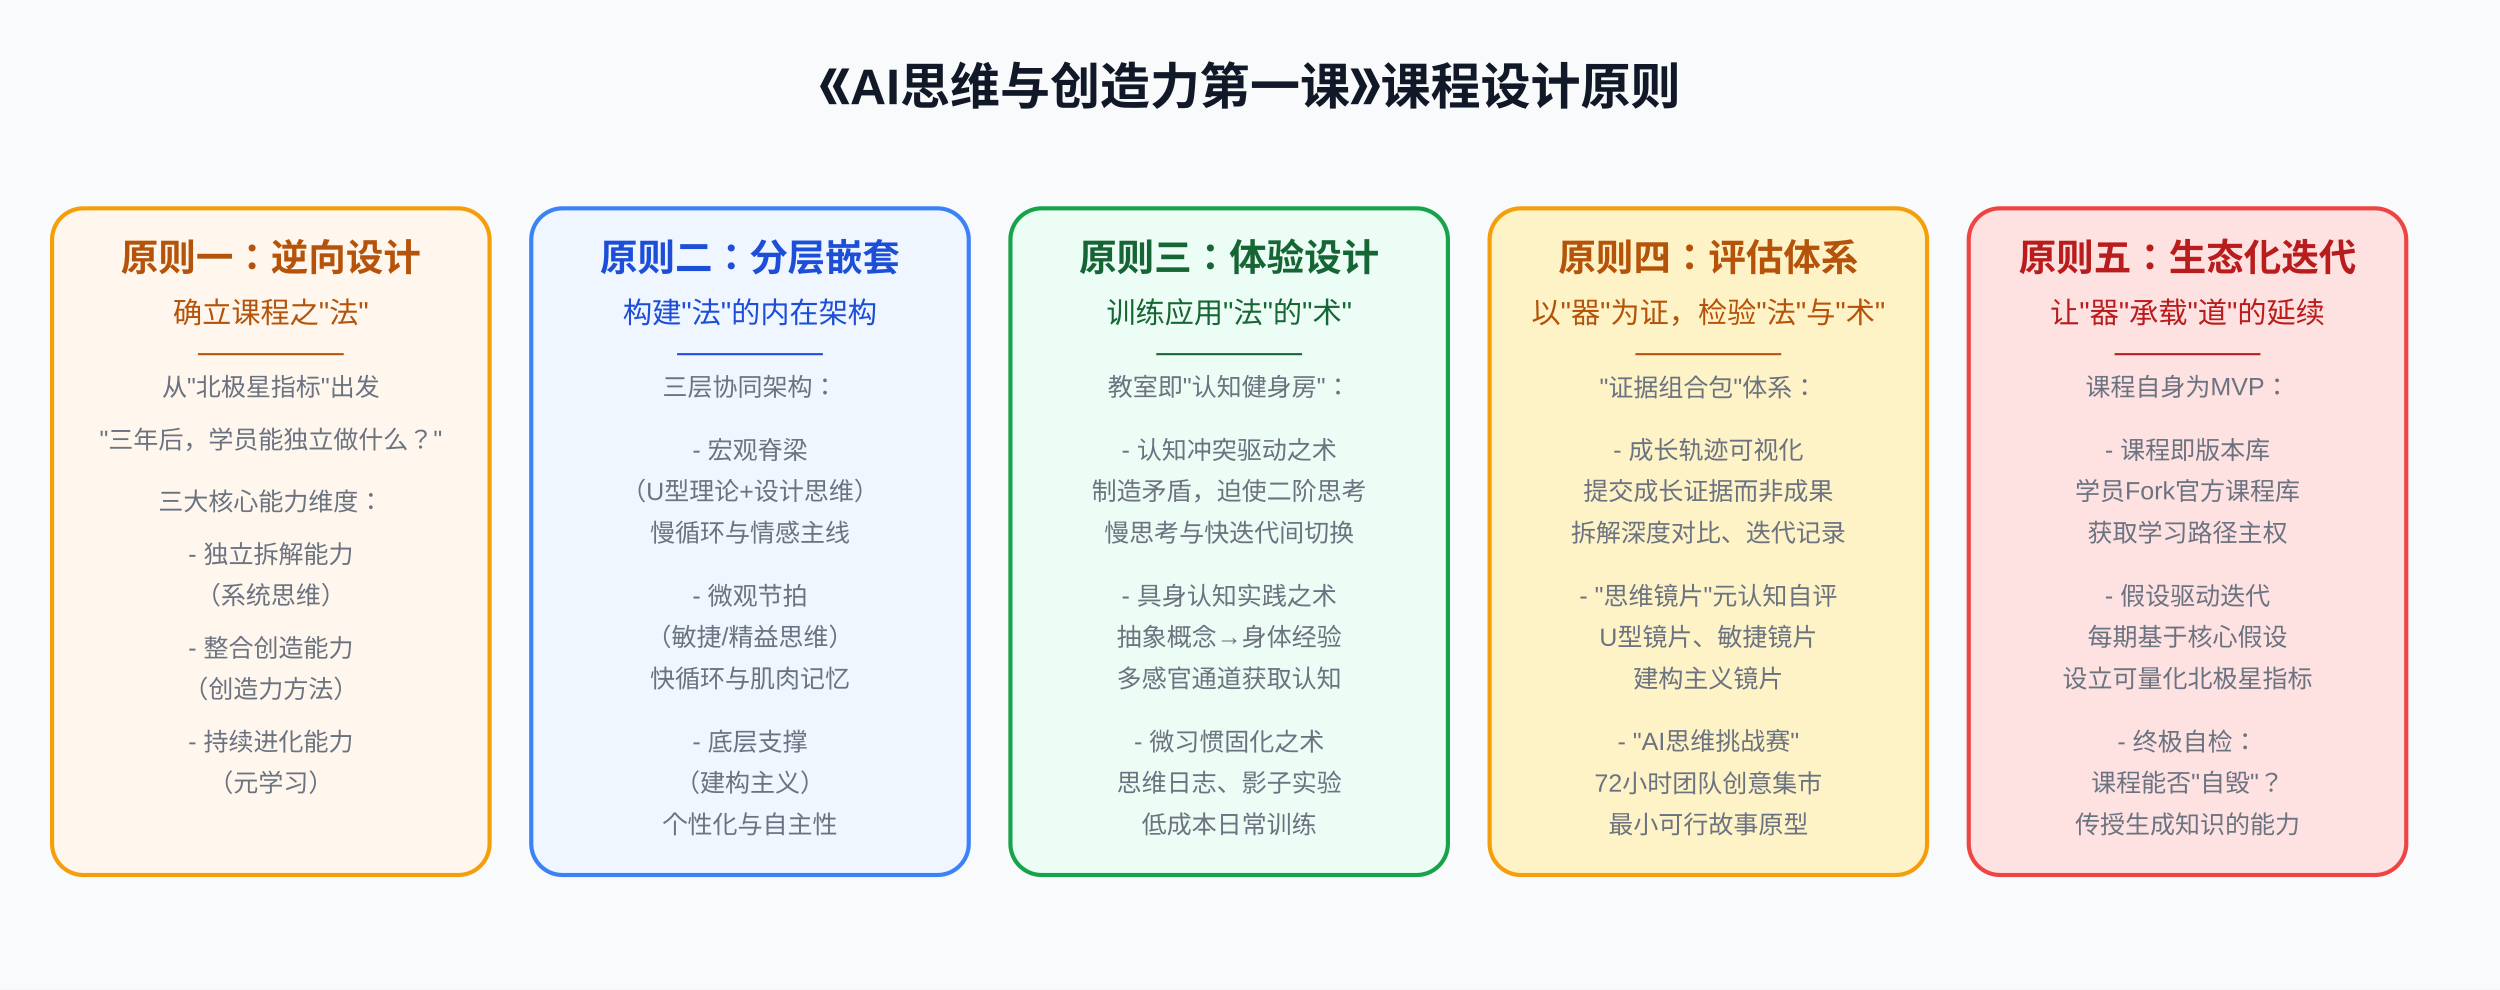
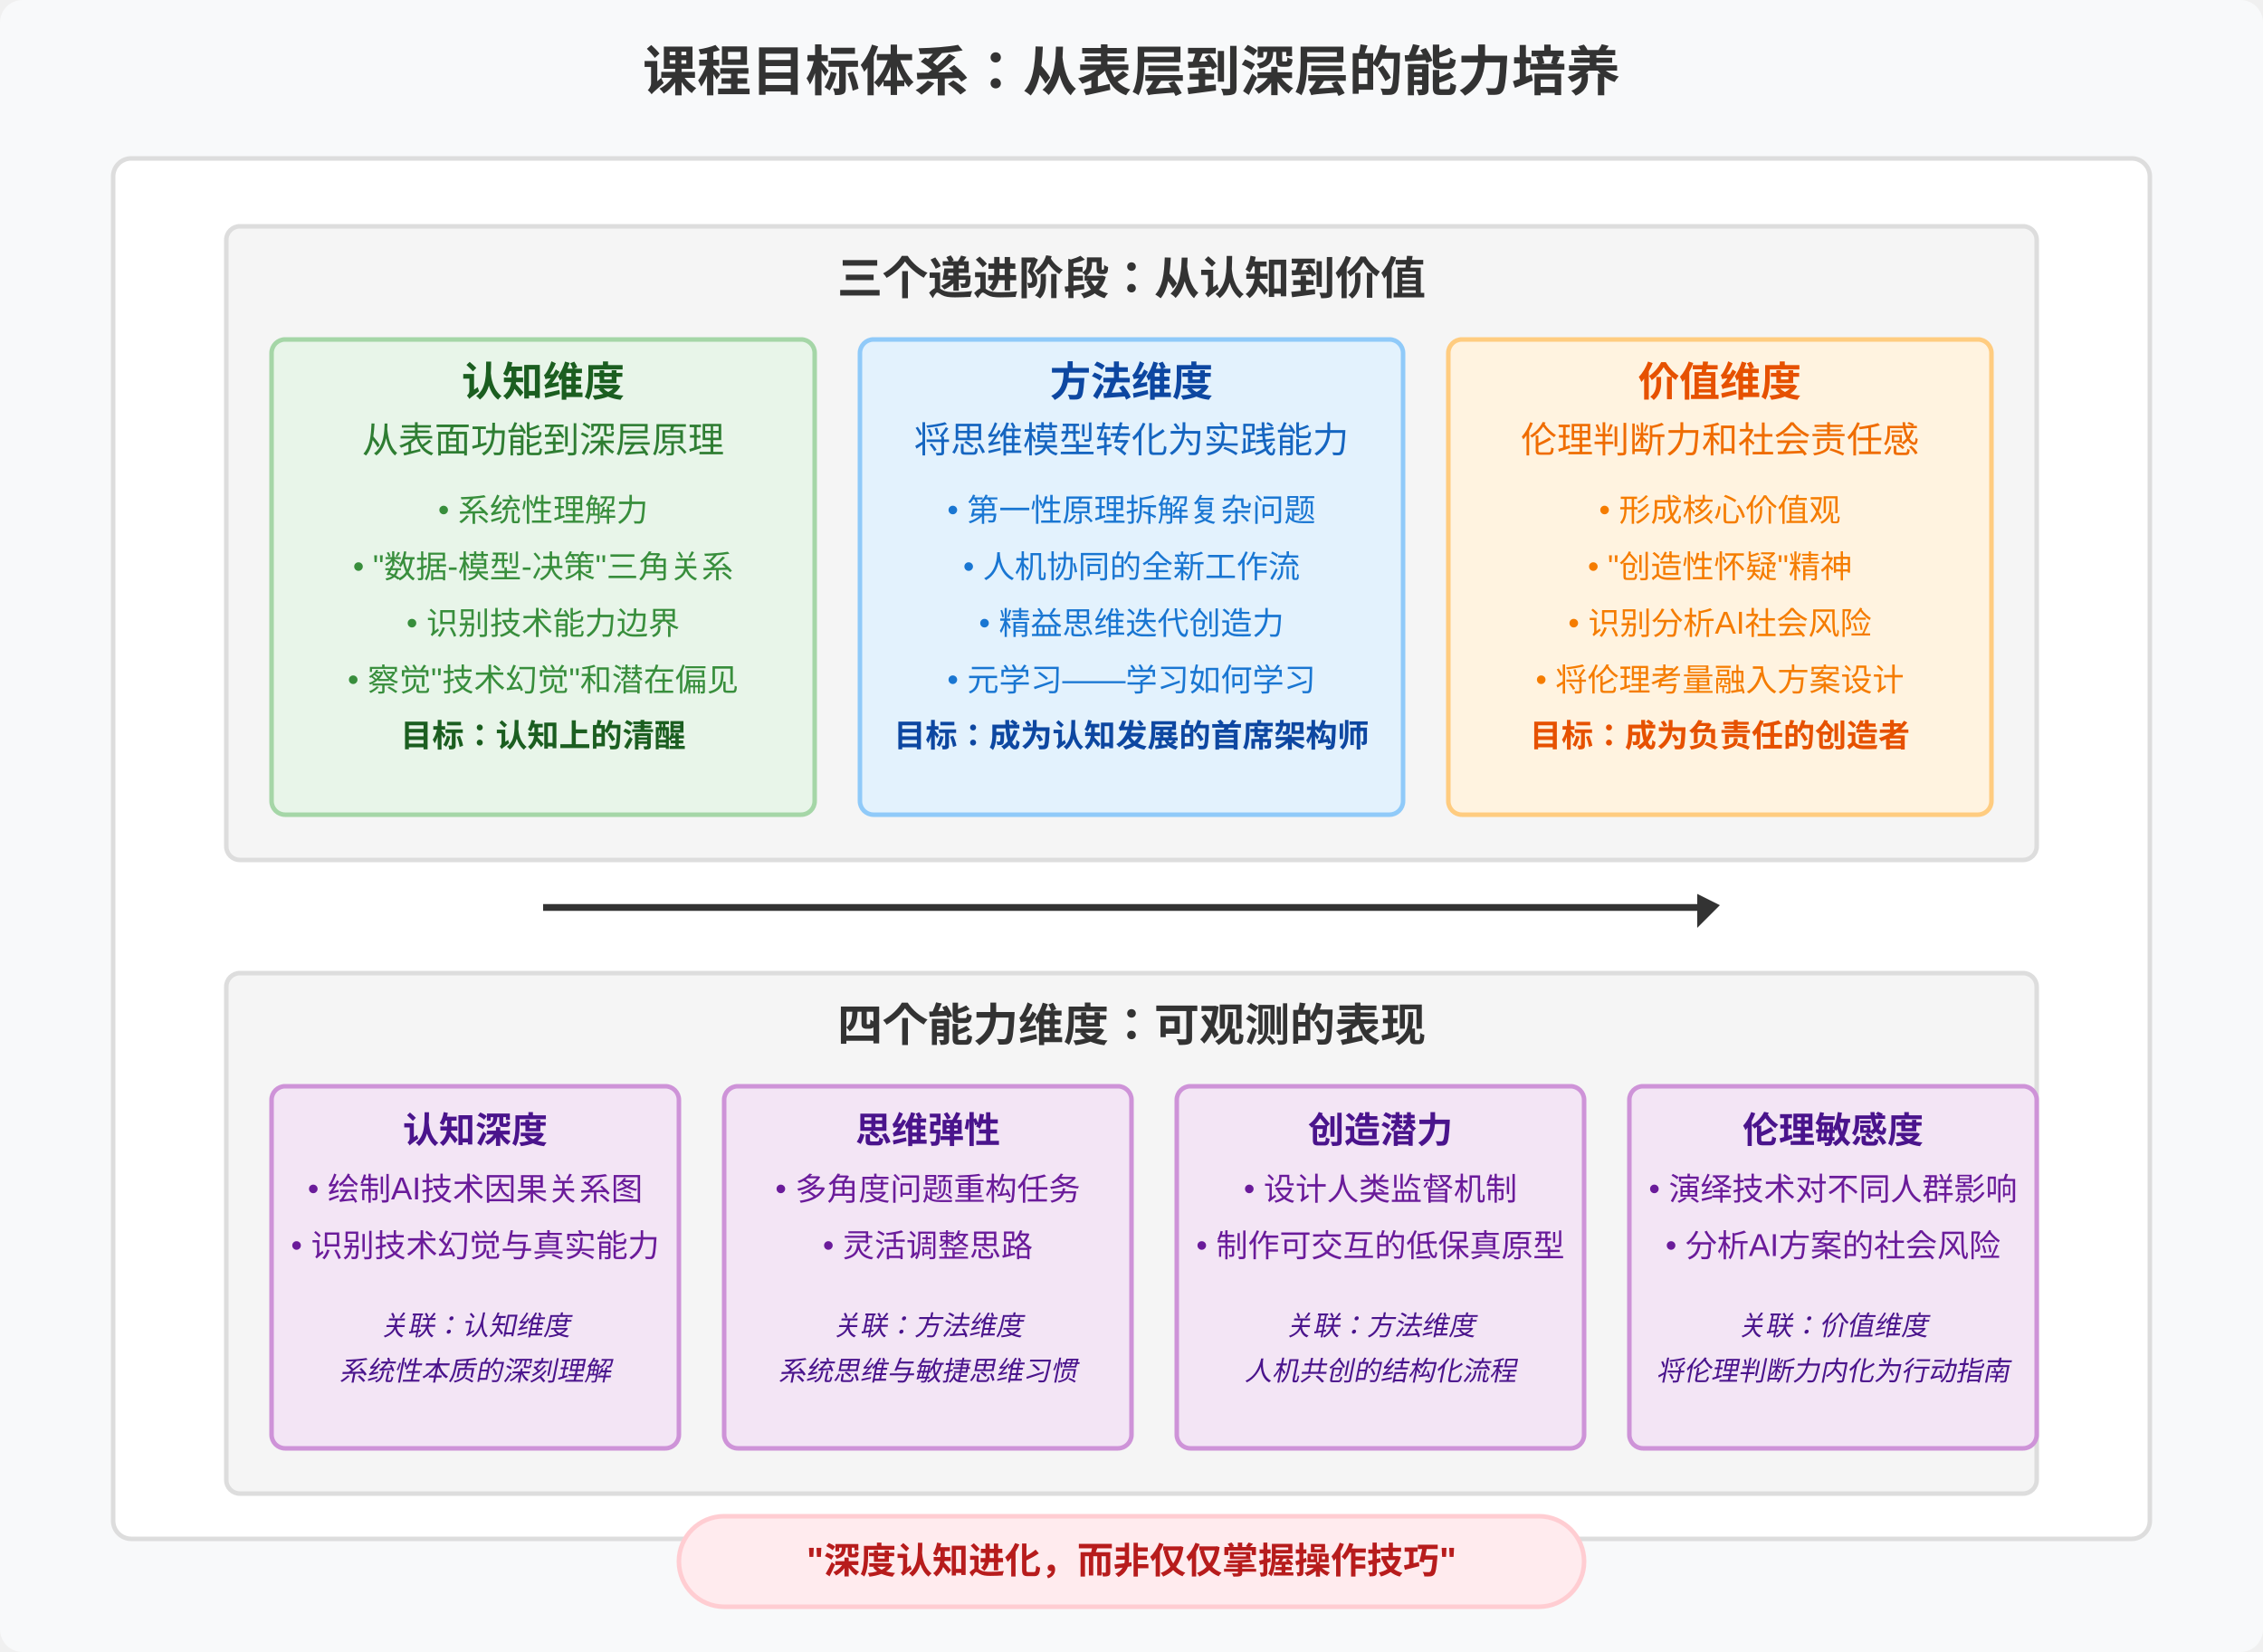
- <svg xmlns="http://www.w3.org/2000/svg" viewBox="0 0 1200 475" font-family="Arial, sans-serif">
-   <rect width="1200" height="475" fill="#f9fafb" />
-   <text x="600" y="50" font-size="24" font-weight="bold" text-anchor="middle" fill="#111827">《AI思维与创造力第一课》课程设计原则</text>
-   <rect x="25" y="100" width="210" height="320" rx="15" fill="#fff7ed" stroke="#f59e0b" stroke-width="2" />
-   <text x="130" y="130" font-size="18" font-weight="bold" text-anchor="middle" fill="#b45309">原则一：逆向设计</text>
-   <text x="130" y="155" font-size="14" text-anchor="middle" fill="#b45309">确立课程之"法"</text>
-   <line x1="95" y1="170" x2="165" y2="170" stroke="#b45309" stroke-width="1" />
-   <text x="130" y="190" font-size="12" text-anchor="middle" fill="#6b7280">从"北极星指标"出发</text>
-   <text x="130" y="215" font-size="12" text-anchor="middle" fill="#6b7280">"三年后，学员能独立做什么？"</text>
-   <text x="130" y="245" font-size="12" text-anchor="middle" fill="#6b7280">三大核心能力维度：</text>
-   <text x="130" y="270" font-size="12" text-anchor="middle" fill="#6b7280">- 独立拆解能力</text>
-   <text x="130" y="290" font-size="12" text-anchor="middle" fill="#6b7280">（系统思维）</text>
-   <text x="130" y="315" font-size="12" text-anchor="middle" fill="#6b7280">- 整合创造能力</text>
-   <text x="130" y="335" font-size="12" text-anchor="middle" fill="#6b7280">（创造力方法）</text>
-   <text x="130" y="360" font-size="12" text-anchor="middle" fill="#6b7280">- 持续进化能力</text>
-   <text x="130" y="380" font-size="12" text-anchor="middle" fill="#6b7280">（元学习）</text>
-   <rect x="255" y="100" width="210" height="320" rx="15" fill="#eff6ff" stroke="#3b82f6" stroke-width="2" />
-   <text x="360" y="130" font-size="18" font-weight="bold" text-anchor="middle" fill="#1d4ed8">原则二：分层嵌套</text>
-   <text x="360" y="155" font-size="14" text-anchor="middle" fill="#1d4ed8">构建"法"的内在架构</text>
-   <line x1="325" y1="170" x2="395" y2="170" stroke="#1d4ed8" stroke-width="1" />
-   <text x="360" y="190" font-size="12" text-anchor="middle" fill="#6b7280">三层协同架构：</text>
-   <text x="360" y="220" font-size="12" text-anchor="middle" fill="#6b7280">- 宏观脊梁</text>
-   <text x="360" y="240" font-size="12" text-anchor="middle" fill="#6b7280">（U型理论+设计思维）</text>
-   <text x="360" y="260" font-size="12" text-anchor="middle" fill="#6b7280">慢循环与情感主线</text>
-   <text x="360" y="290" font-size="12" text-anchor="middle" fill="#6b7280">- 微观节拍</text>
-   <text x="360" y="310" font-size="12" text-anchor="middle" fill="#6b7280">（敏捷/精益思维）</text>
-   <text x="360" y="330" font-size="12" text-anchor="middle" fill="#6b7280">快循环与肌肉记忆</text>
-   <text x="360" y="360" font-size="12" text-anchor="middle" fill="#6b7280">- 底层支撑</text>
-   <text x="360" y="380" font-size="12" text-anchor="middle" fill="#6b7280">（建构主义）</text>
-   <text x="360" y="400" font-size="12" text-anchor="middle" fill="#6b7280">个性化与自主性</text>
-   <rect x="485" y="100" width="210" height="320" rx="15" fill="#ecfdf5" stroke="#16a34a" stroke-width="2" />
-   <text x="590" y="130" font-size="18" font-weight="bold" text-anchor="middle" fill="#166534">原则三：体验设计</text>
-   <text x="590" y="155" font-size="14" text-anchor="middle" fill="#166534">训练应用"法"的"术"</text>
-   <line x1="555" y1="170" x2="625" y2="170" stroke="#166534" stroke-width="1" />
-   <text x="590" y="190" font-size="12" text-anchor="middle" fill="#6b7280">教室即"认知健身房"：</text>
-   <text x="590" y="220" font-size="12" text-anchor="middle" fill="#6b7280">- 认知冲突驱动之术</text>
-   <text x="590" y="240" font-size="12" text-anchor="middle" fill="#6b7280">制造矛盾，迫使二阶思考</text>
-   <text x="590" y="260" font-size="12" text-anchor="middle" fill="#6b7280">慢思考与快迭代间切换</text>
-   <text x="590" y="290" font-size="12" text-anchor="middle" fill="#6b7280">- 具身认知实践之术</text>
-   <text x="590" y="310" font-size="12" text-anchor="middle" fill="#6b7280">抽象概念→身体经验</text>
-   <text x="590" y="330" font-size="12" text-anchor="middle" fill="#6b7280">多感官通道获取认知</text>
-   <text x="590" y="360" font-size="12" text-anchor="middle" fill="#6b7280">- 微习惯固化之术</text>
-   <text x="590" y="380" font-size="12" text-anchor="middle" fill="#6b7280">思维日志、影子实验</text>
-   <text x="590" y="400" font-size="12" text-anchor="middle" fill="#6b7280">低成本日常训练</text>
-   <rect x="715" y="100" width="210" height="320" rx="15" fill="#fef3c7" stroke="#f59e0b" stroke-width="2" />
-   <text x="820" y="130" font-size="18" font-weight="bold" text-anchor="middle" fill="#b45309">原则四：评估体系</text>
-   <text x="820" y="155" font-size="14" text-anchor="middle" fill="#b45309">以"器"为证，检验"法"与"术"</text>
-   <line x1="785" y1="170" x2="855" y2="170" stroke="#b45309" stroke-width="1" />
-   <text x="820" y="190" font-size="12" text-anchor="middle" fill="#6b7280">"证据组合包"体系：</text>
-   <text x="820" y="220" font-size="12" text-anchor="middle" fill="#6b7280">- 成长轨迹可视化</text>
-   <text x="820" y="240" font-size="12" text-anchor="middle" fill="#6b7280">提交成长证据而非成果</text>
-   <text x="820" y="260" font-size="12" text-anchor="middle" fill="#6b7280">拆解深度对比、迭代记录</text>
-   <text x="820" y="290" font-size="12" text-anchor="middle" fill="#6b7280">- "思维镜片"元认知自评</text>
-   <text x="820" y="310" font-size="12" text-anchor="middle" fill="#6b7280">U型镜片、敏捷镜片</text>
-   <text x="820" y="330" font-size="12" text-anchor="middle" fill="#6b7280">建构主义镜片</text>
-   <text x="820" y="360" font-size="12" text-anchor="middle" fill="#6b7280">- "AI思维挑战赛"</text>
-   <text x="820" y="380" font-size="12" text-anchor="middle" fill="#6b7280">72小时团队创意集市</text>
-   <text x="820" y="400" font-size="12" text-anchor="middle" fill="#6b7280">最小可行故事原型</text>
-   <rect x="945" y="100" width="210" height="320" rx="15" fill="#fee2e2" stroke="#ef4444" stroke-width="2" />
-   <text x="1050" y="130" font-size="18" font-weight="bold" text-anchor="middle" fill="#b91c1c">原则五：生态化迭代</text>
-   <text x="1050" y="155" font-size="14" text-anchor="middle" fill="#b91c1c">让"器"承载"道"的延续</text>
-   <line x1="1015" y1="170" x2="1085" y2="170" stroke="#b91c1c" stroke-width="1" />
-   <text x="1050" y="190" font-size="12" text-anchor="middle" fill="#6b7280">课程自身为MVP：</text>
-   <text x="1050" y="220" font-size="12" text-anchor="middle" fill="#6b7280">- 课程即版本库</text>
-   <text x="1050" y="240" font-size="12" text-anchor="middle" fill="#6b7280">学员Fork官方课程库</text>
-   <text x="1050" y="260" font-size="12" text-anchor="middle" fill="#6b7280">获取学习路径主权</text>
-   <text x="1050" y="290" font-size="12" text-anchor="middle" fill="#6b7280">- 假设驱动迭代</text>
-   <text x="1050" y="310" font-size="12" text-anchor="middle" fill="#6b7280">每期基于核心假设</text>
-   <text x="1050" y="330" font-size="12" text-anchor="middle" fill="#6b7280">设立可量化北极星指标</text>
-   <text x="1050" y="360" font-size="12" text-anchor="middle" fill="#6b7280">- 终极自检：</text>
-   <text x="1050" y="380" font-size="12" text-anchor="middle" fill="#6b7280">课程能否"自毁"？</text>
-   <text x="1050" y="400" font-size="12" text-anchor="middle" fill="#6b7280">传授生成知识的能力</text>
+ <svg xmlns="http://www.w3.org/2000/svg" viewBox="0 0 1000 730">
+   <rect width="1000" height="730" fill="#f8f9fa" rx="10" ry="10" />
+   <text x="500" y="40" font-family="Arial, sans-serif" font-size="24" font-weight="bold" text-anchor="middle" fill="#333">课程目标体系：从表层到深层的能力培养</text>
+   <rect x="50" y="70" width="900" height="610" fill="#fff" stroke="#ddd" stroke-width="2" rx="8" ry="8" />
+   <rect x="100" y="100" width="800" height="280" fill="#f5f5f5" stroke="#ddd" stroke-width="2" rx="6" ry="6" />
+   <text x="500" y="130" font-family="Arial, sans-serif" font-size="20" font-weight="bold" text-anchor="middle" fill="#333">三个递进阶段：从认知到价值</text>
+   <rect x="120" y="150" width="240" height="210" fill="#e8f5e9" stroke="#a5d6a7" stroke-width="2" rx="6" ry="6" />
+   <text x="240" y="175" font-family="Arial, sans-serif" font-size="18" font-weight="bold" text-anchor="middle" fill="#1b5e20">认知维度</text>
+   <text x="240" y="200" font-family="Arial, sans-serif" font-size="16" text-anchor="middle" fill="#2e7d32">从表面功能到深层原理</text>
+   <text x="240" y="230" font-family="Arial, sans-serif" font-size="14" text-anchor="middle" fill="#388e3c">• 系统性理解力</text>
+   <text x="240" y="255" font-family="Arial, sans-serif" font-size="14" text-anchor="middle" fill="#388e3c">• "数据-模型-决策"三角关系</text>
+   <text x="240" y="280" font-family="Arial, sans-serif" font-size="14" text-anchor="middle" fill="#388e3c">• 识别技术能力边界</text>
+   <text x="240" y="305" font-family="Arial, sans-serif" font-size="14" text-anchor="middle" fill="#388e3c">• 察觉"技术幻觉"和潜在偏见</text>
+   <text x="240" y="330" font-family="Arial, sans-serif" font-size="14" font-weight="bold" text-anchor="middle" fill="#1b5e20">目标：认知上的清醒</text>
+   <rect x="380" y="150" width="240" height="210" fill="#e3f2fd" stroke="#90caf9" stroke-width="2" rx="6" ry="6" />
+   <text x="500" y="175" font-family="Arial, sans-serif" font-size="18" font-weight="bold" text-anchor="middle" fill="#0d47a1">方法维度</text>
+   <text x="500" y="200" font-family="Arial, sans-serif" font-size="16" text-anchor="middle" fill="#1565c0">将思维模型转化为实践能力</text>
+   <text x="500" y="230" font-family="Arial, sans-serif" font-size="14" text-anchor="middle" fill="#1976d2">• 第一性原理拆解复杂问题</text>
+   <text x="500" y="255" font-family="Arial, sans-serif" font-size="14" text-anchor="middle" fill="#1976d2">• 人机协同的全新工作流</text>
+   <text x="500" y="280" font-family="Arial, sans-serif" font-size="14" text-anchor="middle" fill="#1976d2">• 精益思维迭代创造力</text>
+   <text x="500" y="305" font-family="Arial, sans-serif" font-size="14" text-anchor="middle" fill="#1976d2">• 元学习——学习如何学习</text>
+   <text x="500" y="330" font-family="Arial, sans-serif" font-size="14" font-weight="bold" text-anchor="middle" fill="#0d47a1">目标：成为认知发展的首席架构师</text>
+   <rect x="640" y="150" width="240" height="210" fill="#fff3e0" stroke="#ffcc80" stroke-width="2" rx="6" ry="6" />
+   <text x="760" y="175" font-family="Arial, sans-serif" font-size="18" font-weight="bold" text-anchor="middle" fill="#e65100">价值维度</text>
+   <text x="760" y="200" font-family="Arial, sans-serif" font-size="16" text-anchor="middle" fill="#ef6c00">伦理判断力和社会责任感</text>
+   <text x="760" y="230" font-family="Arial, sans-serif" font-size="14" text-anchor="middle" fill="#f57c00">• 形成核心价值观</text>
+   <text x="760" y="255" font-family="Arial, sans-serif" font-size="14" text-anchor="middle" fill="#f57c00">• "创造性怀疑"精神</text>
+   <text x="760" y="280" font-family="Arial, sans-serif" font-size="14" text-anchor="middle" fill="#f57c00">• 识别分析AI社会风险</text>
+   <text x="760" y="305" font-family="Arial, sans-serif" font-size="14" text-anchor="middle" fill="#f57c00">• 将伦理考量融入方案设计</text>
+   <text x="760" y="330" font-family="Arial, sans-serif" font-size="14" font-weight="bold" text-anchor="middle" fill="#e65100">目标：成为负责任的创造者</text>
+   <rect x="100" y="430" width="800" height="230" fill="#f5f5f5" stroke="#ddd" stroke-width="2" rx="6" ry="6" />
+   <text x="500" y="460" font-family="Arial, sans-serif" font-size="20" font-weight="bold" text-anchor="middle" fill="#333">四个能力维度：可观测的表现</text>
+   <rect x="120" y="480" width="180" height="160" fill="#f3e5f5" stroke="#ce93d8" stroke-width="2" rx="6" ry="6" />
+   <text x="210" y="505" font-family="Arial, sans-serif" font-size="16" font-weight="bold" text-anchor="middle" fill="#4a148c">认知深度</text>
+   <text x="210" y="530" font-family="Arial, sans-serif" font-size="14" text-anchor="middle" fill="#6a1b9a">• 绘制AI技术因果关系图</text>
+   <text x="210" y="555" font-family="Arial, sans-serif" font-size="14" text-anchor="middle" fill="#6a1b9a">• 识别技术幻觉与真实能力</text>
+   <text x="210" y="590" font-family="Arial, sans-serif" font-size="12" text-anchor="middle" fill="#4a148c" font-style="italic">关联：认知维度</text>
+   <text x="210" y="610" font-family="Arial, sans-serif" font-size="12" text-anchor="middle" fill="#4a148c" font-style="italic">系统性本质的深刻理解</text>
+   <rect x="320" y="480" width="180" height="160" fill="#f3e5f5" stroke="#ce93d8" stroke-width="2" rx="6" ry="6" />
+   <text x="410" y="505" font-family="Arial, sans-serif" font-size="16" font-weight="bold" text-anchor="middle" fill="#4a148c">思维弹性</text>
+   <text x="410" y="530" font-family="Arial, sans-serif" font-size="14" text-anchor="middle" fill="#6a1b9a">• 多角度问题重构任务</text>
+   <text x="410" y="555" font-family="Arial, sans-serif" font-size="14" text-anchor="middle" fill="#6a1b9a">• 灵活调整思路</text>
+   <text x="410" y="590" font-family="Arial, sans-serif" font-size="12" text-anchor="middle" fill="#4a148c" font-style="italic">关联：方法维度</text>
+   <text x="410" y="610" font-family="Arial, sans-serif" font-size="12" text-anchor="middle" fill="#4a148c" font-style="italic">系统思维与敏捷思维习惯</text>
+   <rect x="520" y="480" width="180" height="160" fill="#f3e5f5" stroke="#ce93d8" stroke-width="2" rx="6" ry="6" />
+   <text x="610" y="505" font-family="Arial, sans-serif" font-size="16" font-weight="bold" text-anchor="middle" fill="#4a148c">创造潜力</text>
+   <text x="610" y="530" font-family="Arial, sans-serif" font-size="14" text-anchor="middle" fill="#6a1b9a">• 设计人类监督机制</text>
+   <text x="610" y="555" font-family="Arial, sans-serif" font-size="14" text-anchor="middle" fill="#6a1b9a">• 制作可交互的低保真原型</text>
+   <text x="610" y="590" font-family="Arial, sans-serif" font-size="12" text-anchor="middle" fill="#4a148c" font-style="italic">关联：方法维度</text>
+   <text x="610" y="610" font-family="Arial, sans-serif" font-size="12" text-anchor="middle" fill="#4a148c" font-style="italic">人机共创的结构化流程</text>
+   <rect x="720" y="480" width="180" height="160" fill="#f3e5f5" stroke="#ce93d8" stroke-width="2" rx="6" ry="6" />
+   <text x="810" y="505" font-family="Arial, sans-serif" font-size="16" font-weight="bold" text-anchor="middle" fill="#4a148c">伦理敏感度</text>
+   <text x="810" y="530" font-family="Arial, sans-serif" font-size="14" text-anchor="middle" fill="#6a1b9a">• 演绎技术对不同人群影响</text>
+   <text x="810" y="555" font-family="Arial, sans-serif" font-size="14" text-anchor="middle" fill="#6a1b9a">• 分析AI方案的社会风险</text>
+   <text x="810" y="590" font-family="Arial, sans-serif" font-size="12" text-anchor="middle" fill="#4a148c" font-style="italic">关联：价值维度</text>
+   <text x="810" y="610" font-family="Arial, sans-serif" font-size="12" text-anchor="middle" fill="#4a148c" font-style="italic">将伦理判断力内化为行动指南</text>
+   <path d="M240,401 L500,401 L750,401" stroke="#333" stroke-width="3" fill="none" />
+   <polygon points="760,400 750,395 750,410" fill="#333" />
+   <rect x="300" y="670" width="400" height="40" fill="#ffebee" stroke="#ffcdd2" stroke-width="2" rx="20" ry="20" />
+   <text x="500" y="695" font-family="Arial, sans-serif" font-size="16" font-weight="bold" text-anchor="middle" fill="#b71c1c">"深度认知进化，而非仅仅掌握操作技巧"</text>
</svg>
